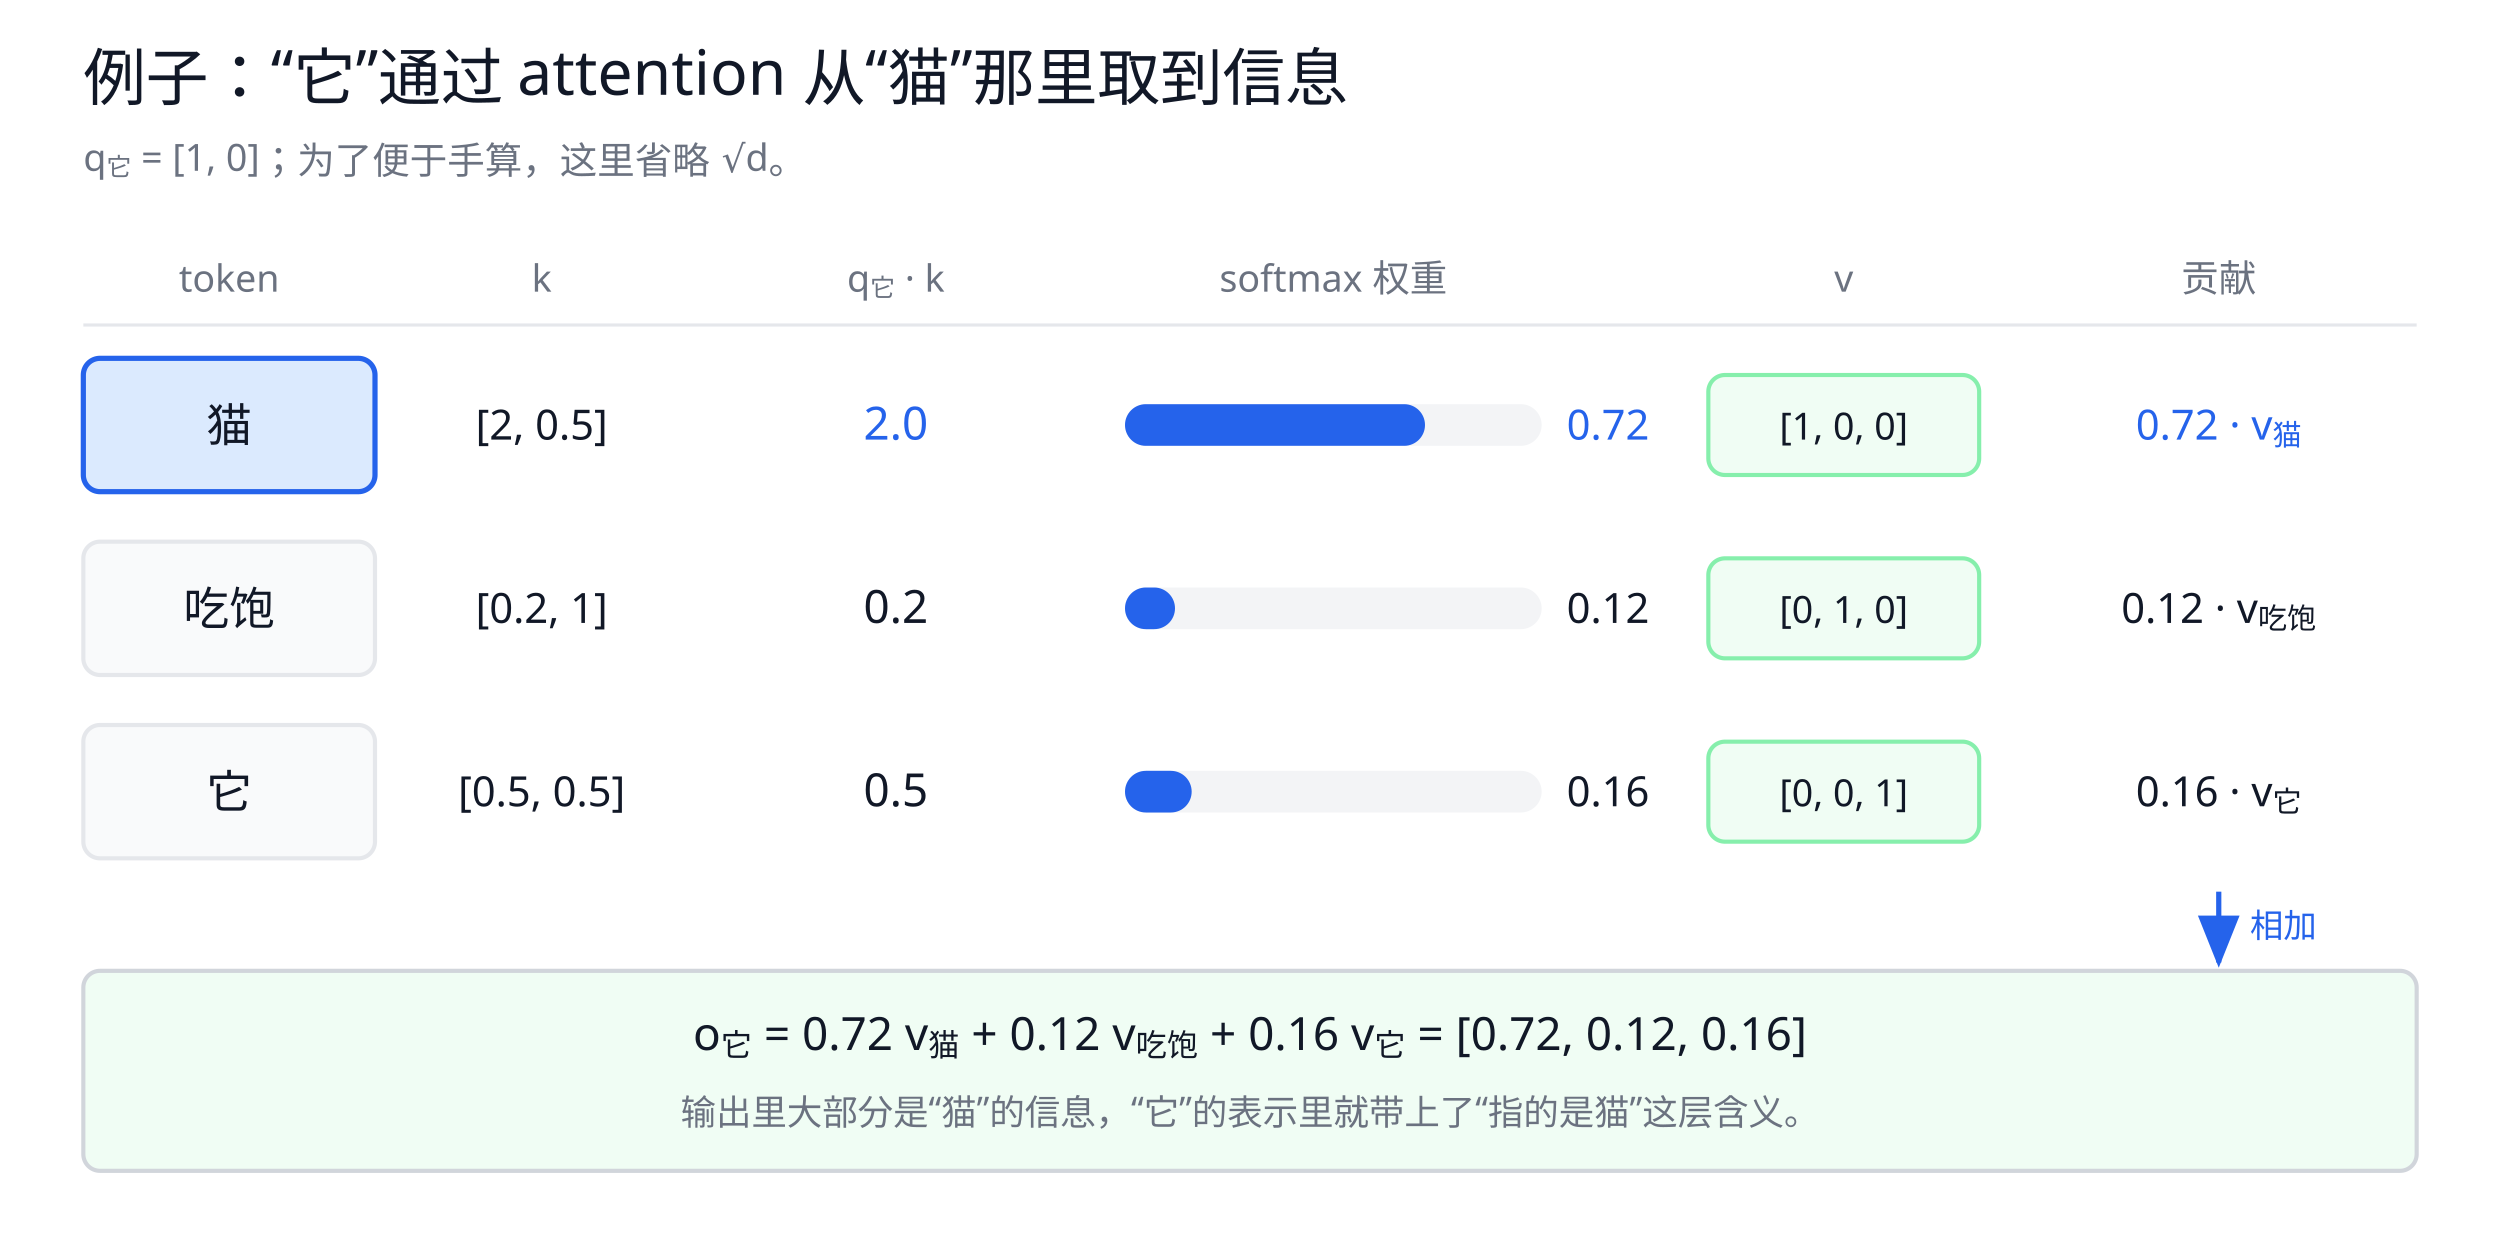
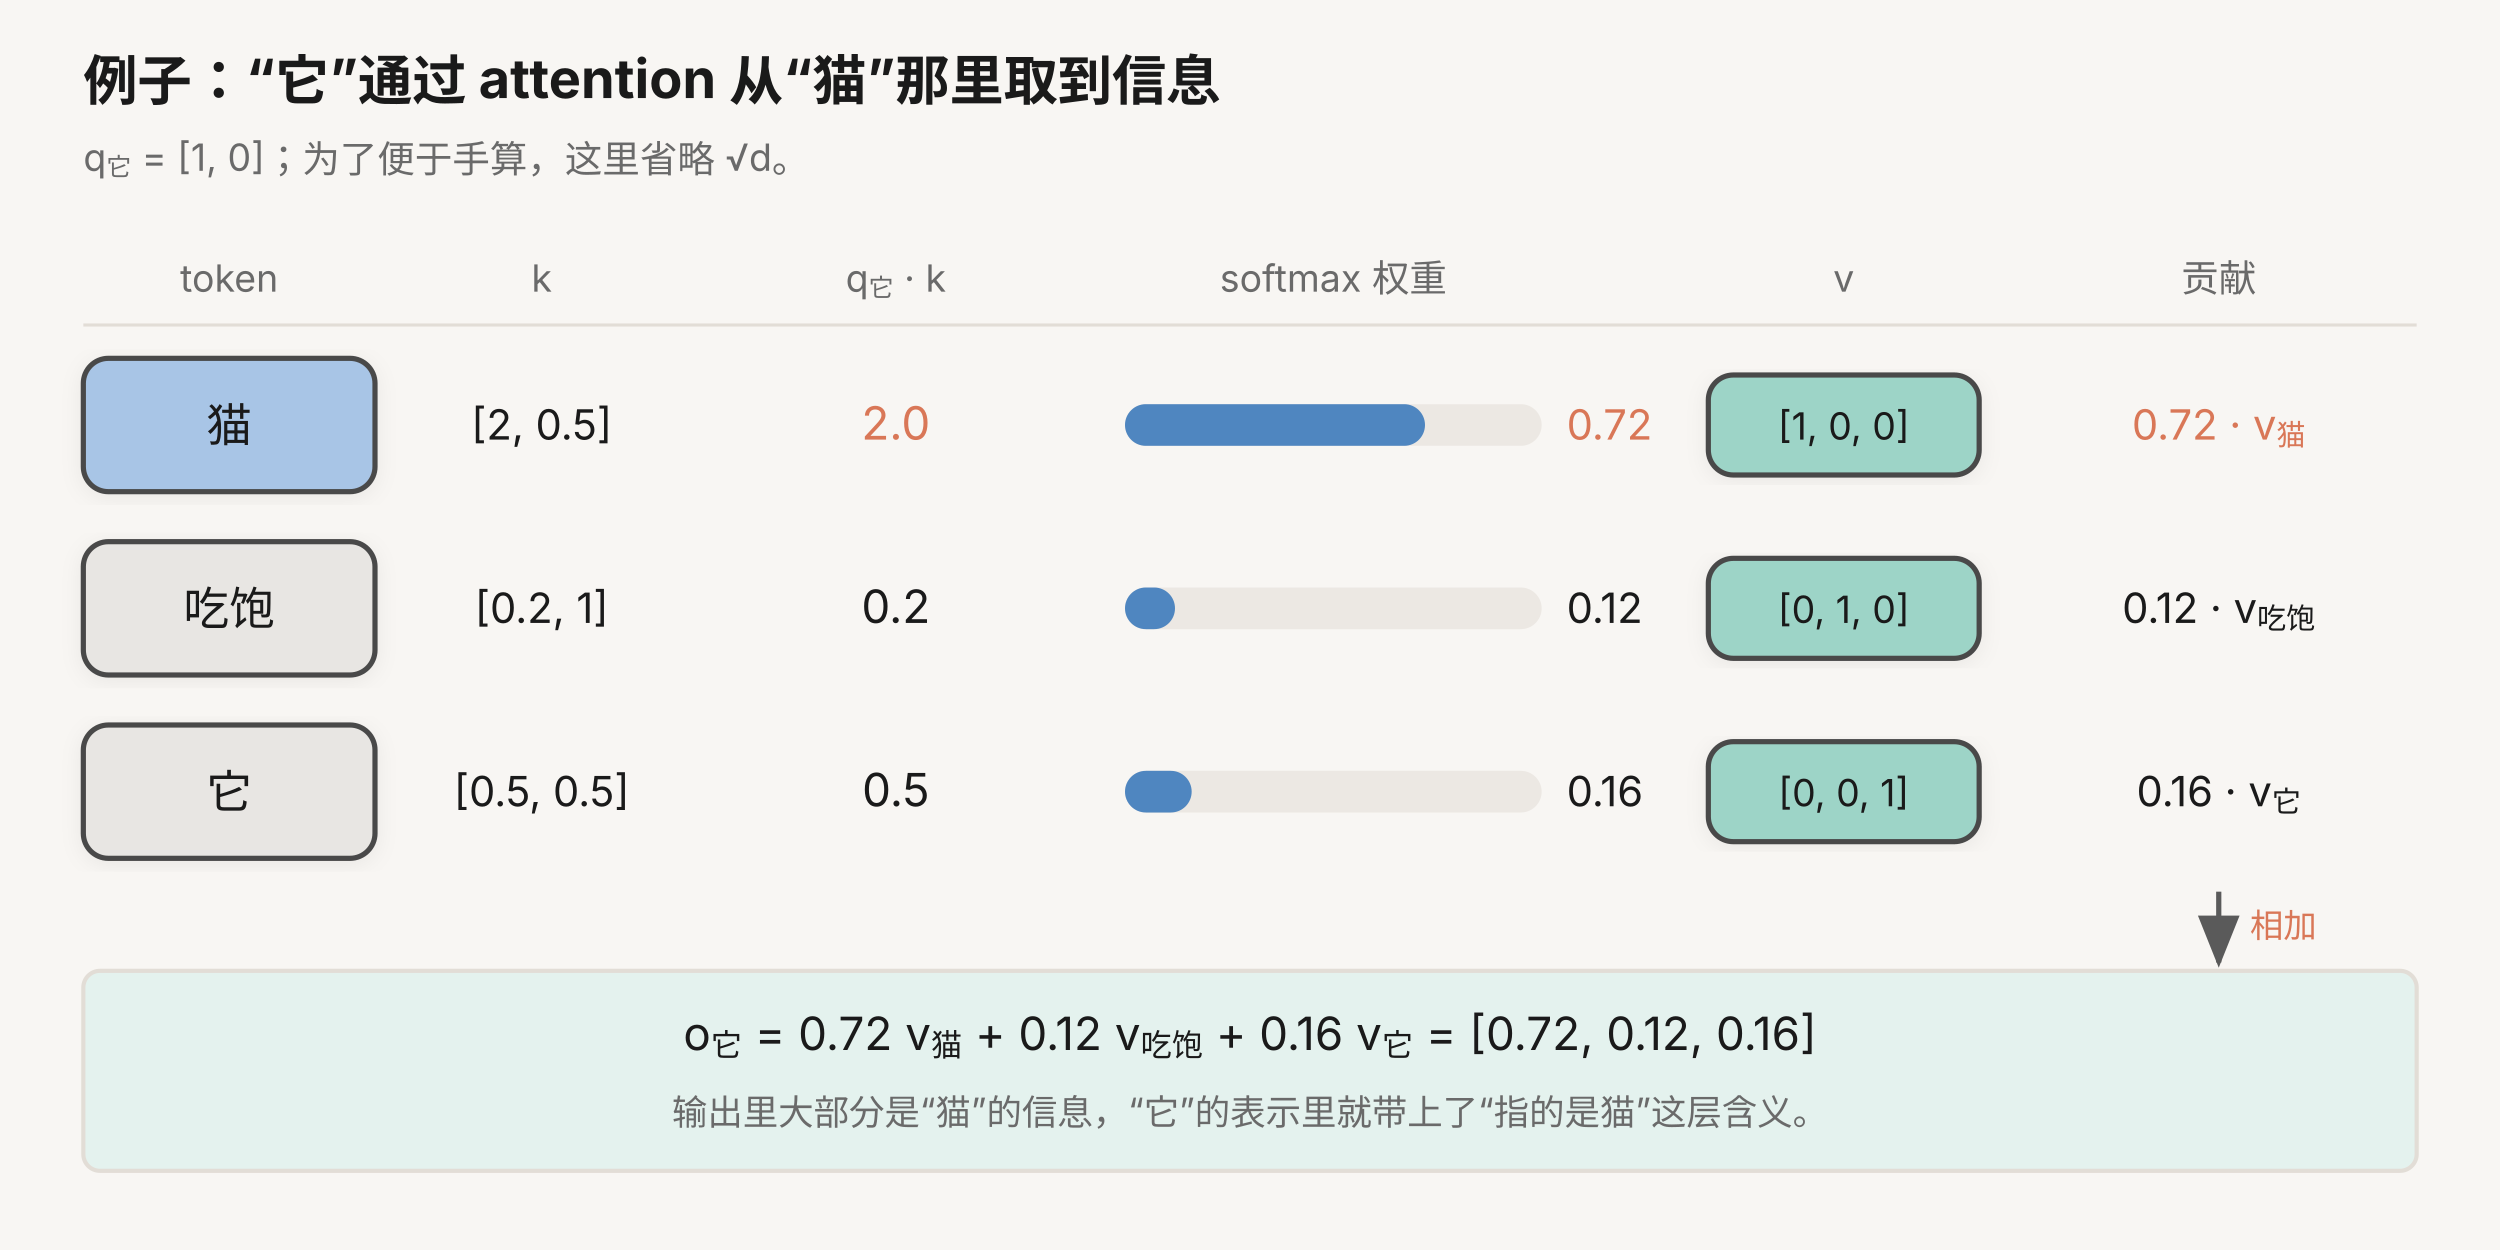
<svg xmlns="http://www.w3.org/2000/svg" width="1200" height="600" viewBox="0 0 1200 600">
-   <style>text{font-family:'Microsoft YaHei','SimHei',sans-serif}</style>
+   <style>text{font-family:-apple-system,'Segoe UI','PingFang SC','Microsoft YaHei','SimHei',sans-serif}</style>
  <defs>
    <marker id="arrow" markerWidth="10" markerHeight="8" refX="9" refY="4" orient="auto">
-       <path d="M0 0L10 4L0 8Z" fill="#2563eb" />
+       <path d="M0 0L10 4L0 8Z" fill="#5a5a5a" />
    </marker>
    <marker id="arrow-g" markerWidth="10" markerHeight="8" refX="9" refY="4" orient="auto">
-       <path d="M0 0L10 4L0 8Z" fill="#059669" />
+       <path d="M0 0L10 4L0 8Z" fill="#3f9c86" />
    </marker>
+     <marker id="arrow-clay" markerWidth="10" markerHeight="8" refX="9" refY="4" orient="auto">
+       <path d="M0 0L10 4L0 8Z" fill="#d97757" />
+     </marker>
+     <filter id="soft">
+       <feDropShadow dx="0" dy="2" stdDeviation="5" flood-color="#000" flood-opacity="0.06" />
+     </filter>
  </defs>
-   <rect width="1200" height="600" fill="#ffffff" />
-   <text x="40" y="48" font-size="30" fill="#111827" text-anchor="start">例子：“它”通过 attention 从“猫”那里取到信息</text>
-   <text x="40" y="82" font-size="18" fill="#6b7280" text-anchor="start">q<tspan font-size="12" baseline-shift="sub">它</tspan> = [1, 0]；为了便于手算，这里省略 √d。</text>
-   <text x="110" y="140" font-size="18" fill="#6b7280" text-anchor="middle">token</text>
-   <text x="260" y="140" font-size="18" fill="#6b7280" text-anchor="middle">k</text>
-   <text x="430" y="140" font-size="18" fill="#6b7280" text-anchor="middle">q<tspan font-size="12" baseline-shift="sub">它</tspan> · k</text>
-   <text x="640" y="140" font-size="18" fill="#6b7280" text-anchor="middle">softmax 权重</text>
-   <text x="885" y="140" font-size="18" fill="#6b7280" text-anchor="middle">v</text>
-   <text x="1065" y="140" font-size="18" fill="#6b7280" text-anchor="middle">贡献</text>
-   <line x1="40" y1="156" x2="1160" y2="156" stroke="#e5e7eb" stroke-width="1.5" />
-   <rect x="40" y="172" width="140" height="64" rx="8" fill="#dbeafe" stroke="#2563eb" stroke-width="2.5" />
-   <text x="110" y="212" font-size="22" fill="#111827" text-anchor="middle">猫</text>
-   <text x="260" y="211" font-size="20" fill="#111827" text-anchor="middle">[2, 0.5]</text>
-   <text x="430" y="211" font-size="22" fill="#2563eb" text-anchor="middle">2.0</text>
-   <rect x="540" y="194" width="200" height="20" rx="10" fill="#f3f4f6" />
-   <rect x="540" y="194" width="144" height="20" rx="10" fill="#2563eb" />
-   <text x="752" y="211" font-size="20" fill="#2563eb" text-anchor="start">0.72</text>
-   <rect x="820" y="180" width="130" height="48" rx="8" fill="#f0fdf4" stroke="#86efac" stroke-width="2" />
-   <text x="885" y="211" font-size="18" fill="#111827" text-anchor="middle">[1, 0, 0]</text>
-   <text x="1065" y="211" font-size="20" fill="#2563eb" text-anchor="middle">0.72 · v<tspan font-size="14" baseline-shift="sub">猫</tspan>
+   <rect width="1200" height="600" fill="#f8f6f3" />
+   <text x="40" y="48" font-size="26" fill="#1a1a1a" text-anchor="start" font-weight="700">例子：“它”通过 attention 从“猫”那里取到信息</text>
+   <text x="40" y="82" font-size="18" fill="#6a6a6a" text-anchor="start">q<tspan font-size="12" baseline-shift="sub">它</tspan> = [1, 0]；为了便于手算，这里省略 √d。</text>
+   <text x="110" y="140" font-size="18" fill="#6a6a6a" text-anchor="middle">token</text>
+   <text x="260" y="140" font-size="18" fill="#6a6a6a" text-anchor="middle">k</text>
+   <text x="430" y="140" font-size="18" fill="#6a6a6a" text-anchor="middle">q<tspan font-size="12" baseline-shift="sub">它</tspan> · k</text>
+   <text x="640" y="140" font-size="18" fill="#6a6a6a" text-anchor="middle">softmax 权重</text>
+   <text x="885" y="140" font-size="18" fill="#6a6a6a" text-anchor="middle">v</text>
+   <text x="1065" y="140" font-size="18" fill="#6a6a6a" text-anchor="middle">贡献</text>
+   <line x1="40" y1="156" x2="1160" y2="156" stroke="#e2ddd6" stroke-width="1.5" />
+   <rect x="40" y="172" width="140" height="64" rx="12" fill="#a8c5e6" stroke="#4a4a4a" stroke-width="2.5" filter="url(#soft)" />
+   <text x="110" y="212" font-size="22" fill="#1a1a1a" text-anchor="middle">猫</text>
+   <text x="260" y="211" font-size="20" fill="#1a1a1a" text-anchor="middle">[2, 0.5]</text>
+   <text x="430" y="211" font-size="22" fill="#d97757" text-anchor="middle">2.0</text>
+   <rect x="540" y="194" width="200" height="20" rx="10" fill="#ece8e3" />
+   <rect x="540" y="194" width="144" height="20" rx="10" fill="#4f86c0" />
+   <text x="752" y="211" font-size="20" fill="#d97757" text-anchor="start">0.72</text>
+   <rect x="820" y="180" width="130" height="48" rx="12" fill="#9dd4c7" stroke="#4a4a4a" stroke-width="2.5" filter="url(#soft)" />
+   <text x="885" y="211" font-size="18" fill="#1a1a1a" text-anchor="middle">[1, 0, 0]</text>
+   <text x="1065" y="211" font-size="20" fill="#d97757" text-anchor="middle">0.72 · v<tspan font-size="14" baseline-shift="sub">猫</tspan>
  </text>
-   <rect x="40" y="260" width="140" height="64" rx="8" fill="#f9fafb" stroke="#e5e7eb" stroke-width="2" />
-   <text x="110" y="300" font-size="22" fill="#111827" text-anchor="middle">吃饱</text>
-   <text x="260" y="299" font-size="20" fill="#111827" text-anchor="middle">[0.2, 1]</text>
-   <text x="430" y="299" font-size="22" fill="#111827" text-anchor="middle">0.2</text>
-   <rect x="540" y="282" width="200" height="20" rx="10" fill="#f3f4f6" />
-   <rect x="540" y="282" width="24" height="20" rx="10" fill="#2563eb" />
-   <text x="752" y="299" font-size="20" fill="#111827" text-anchor="start">0.12</text>
-   <rect x="820" y="268" width="130" height="48" rx="8" fill="#f0fdf4" stroke="#86efac" stroke-width="2" />
-   <text x="885" y="299" font-size="18" fill="#111827" text-anchor="middle">[0, 1, 0]</text>
-   <text x="1065" y="299" font-size="20" fill="#111827" text-anchor="middle">0.12 · v<tspan font-size="14" baseline-shift="sub">吃饱</tspan>
+   <rect x="40" y="260" width="140" height="64" rx="12" fill="#e8e6e3" stroke="#4a4a4a" stroke-width="2.5" filter="url(#soft)" />
+   <text x="110" y="300" font-size="22" fill="#1a1a1a" text-anchor="middle">吃饱</text>
+   <text x="260" y="299" font-size="20" fill="#1a1a1a" text-anchor="middle">[0.2, 1]</text>
+   <text x="430" y="299" font-size="22" fill="#1a1a1a" text-anchor="middle">0.2</text>
+   <rect x="540" y="282" width="200" height="20" rx="10" fill="#ece8e3" />
+   <rect x="540" y="282" width="24" height="20" rx="10" fill="#4f86c0" />
+   <text x="752" y="299" font-size="20" fill="#1a1a1a" text-anchor="start">0.12</text>
+   <rect x="820" y="268" width="130" height="48" rx="12" fill="#9dd4c7" stroke="#4a4a4a" stroke-width="2.5" filter="url(#soft)" />
+   <text x="885" y="299" font-size="18" fill="#1a1a1a" text-anchor="middle">[0, 1, 0]</text>
+   <text x="1065" y="299" font-size="20" fill="#1a1a1a" text-anchor="middle">0.12 · v<tspan font-size="14" baseline-shift="sub">吃饱</tspan>
  </text>
-   <rect x="40" y="348" width="140" height="64" rx="8" fill="#f9fafb" stroke="#e5e7eb" stroke-width="2" />
-   <text x="110" y="388" font-size="22" fill="#111827" text-anchor="middle">它</text>
-   <text x="260" y="387" font-size="20" fill="#111827" text-anchor="middle">[0.5, 0.5]</text>
-   <text x="430" y="387" font-size="22" fill="#111827" text-anchor="middle">0.5</text>
-   <rect x="540" y="370" width="200" height="20" rx="10" fill="#f3f4f6" />
-   <rect x="540" y="370" width="32" height="20" rx="10" fill="#2563eb" />
-   <text x="752" y="387" font-size="20" fill="#111827" text-anchor="start">0.16</text>
-   <rect x="820" y="356" width="130" height="48" rx="8" fill="#f0fdf4" stroke="#86efac" stroke-width="2" />
-   <text x="885" y="387" font-size="18" fill="#111827" text-anchor="middle">[0, 0, 1]</text>
-   <text x="1065" y="387" font-size="20" fill="#111827" text-anchor="middle">0.16 · v<tspan font-size="14" baseline-shift="sub">它</tspan>
+   <rect x="40" y="348" width="140" height="64" rx="12" fill="#e8e6e3" stroke="#4a4a4a" stroke-width="2.5" filter="url(#soft)" />
+   <text x="110" y="388" font-size="22" fill="#1a1a1a" text-anchor="middle">它</text>
+   <text x="260" y="387" font-size="20" fill="#1a1a1a" text-anchor="middle">[0.5, 0.5]</text>
+   <text x="430" y="387" font-size="22" fill="#1a1a1a" text-anchor="middle">0.5</text>
+   <rect x="540" y="370" width="200" height="20" rx="10" fill="#ece8e3" />
+   <rect x="540" y="370" width="32" height="20" rx="10" fill="#4f86c0" />
+   <text x="752" y="387" font-size="20" fill="#1a1a1a" text-anchor="start">0.16</text>
+   <rect x="820" y="356" width="130" height="48" rx="12" fill="#9dd4c7" stroke="#4a4a4a" stroke-width="2.5" filter="url(#soft)" />
+   <text x="885" y="387" font-size="18" fill="#1a1a1a" text-anchor="middle">[0, 0, 1]</text>
+   <text x="1065" y="387" font-size="20" fill="#1a1a1a" text-anchor="middle">0.16 · v<tspan font-size="14" baseline-shift="sub">它</tspan>
  </text>
-   <path d="M1065 428V462" fill="none" stroke="#2563eb" stroke-width="2.5" marker-end="url(#arrow)" />
-   <text x="1080" y="450" font-size="16" fill="#2563eb" text-anchor="start">相加</text>
-   <rect x="40" y="466" width="1120" height="96" rx="8" fill="#f0fdf4" stroke="#d1d5db" stroke-width="2" />
-   <text x="600" y="504" font-size="22" fill="#111827" text-anchor="middle">o<tspan font-size="15" baseline-shift="sub">它</tspan> = 0.72 v<tspan font-size="15" baseline-shift="sub">猫</tspan> + 0.12 v<tspan font-size="15" baseline-shift="sub">吃饱</tspan> + 0.16 v<tspan font-size="15" baseline-shift="sub">它</tspan> = [0.72, 0.12, 0.16]</text>
-   <text x="600" y="540" font-size="17" fill="#6b7280" text-anchor="middle">输出里大部分是“猫”的信息，“它”的表示里就带上了“指的是猫”这层含义。</text>
+   <path d="M1065 428V462" fill="none" stroke="#5a5a5a" stroke-width="2.5" marker-end="url(#arrow)" />
+   <text x="1080" y="450" font-size="16" fill="#d97757" text-anchor="start">相加</text>
+   <rect x="40" y="466" width="1120" height="96" rx="8" fill="#e4f2ee" stroke="#e2ddd6" stroke-width="2" />
+   <text x="600" y="504" font-size="22" fill="#1a1a1a" text-anchor="middle">o<tspan font-size="15" baseline-shift="sub">它</tspan> = 0.72 v<tspan font-size="15" baseline-shift="sub">猫</tspan> + 0.12 v<tspan font-size="15" baseline-shift="sub">吃饱</tspan> + 0.16 v<tspan font-size="15" baseline-shift="sub">它</tspan> = [0.72, 0.12, 0.16]</text>
+   <text x="600" y="540" font-size="17" fill="#6a6a6a" text-anchor="middle">输出里大部分是“猫”的信息，“它”的表示里就带上了“指的是猫”这层含义。</text>
</svg>
